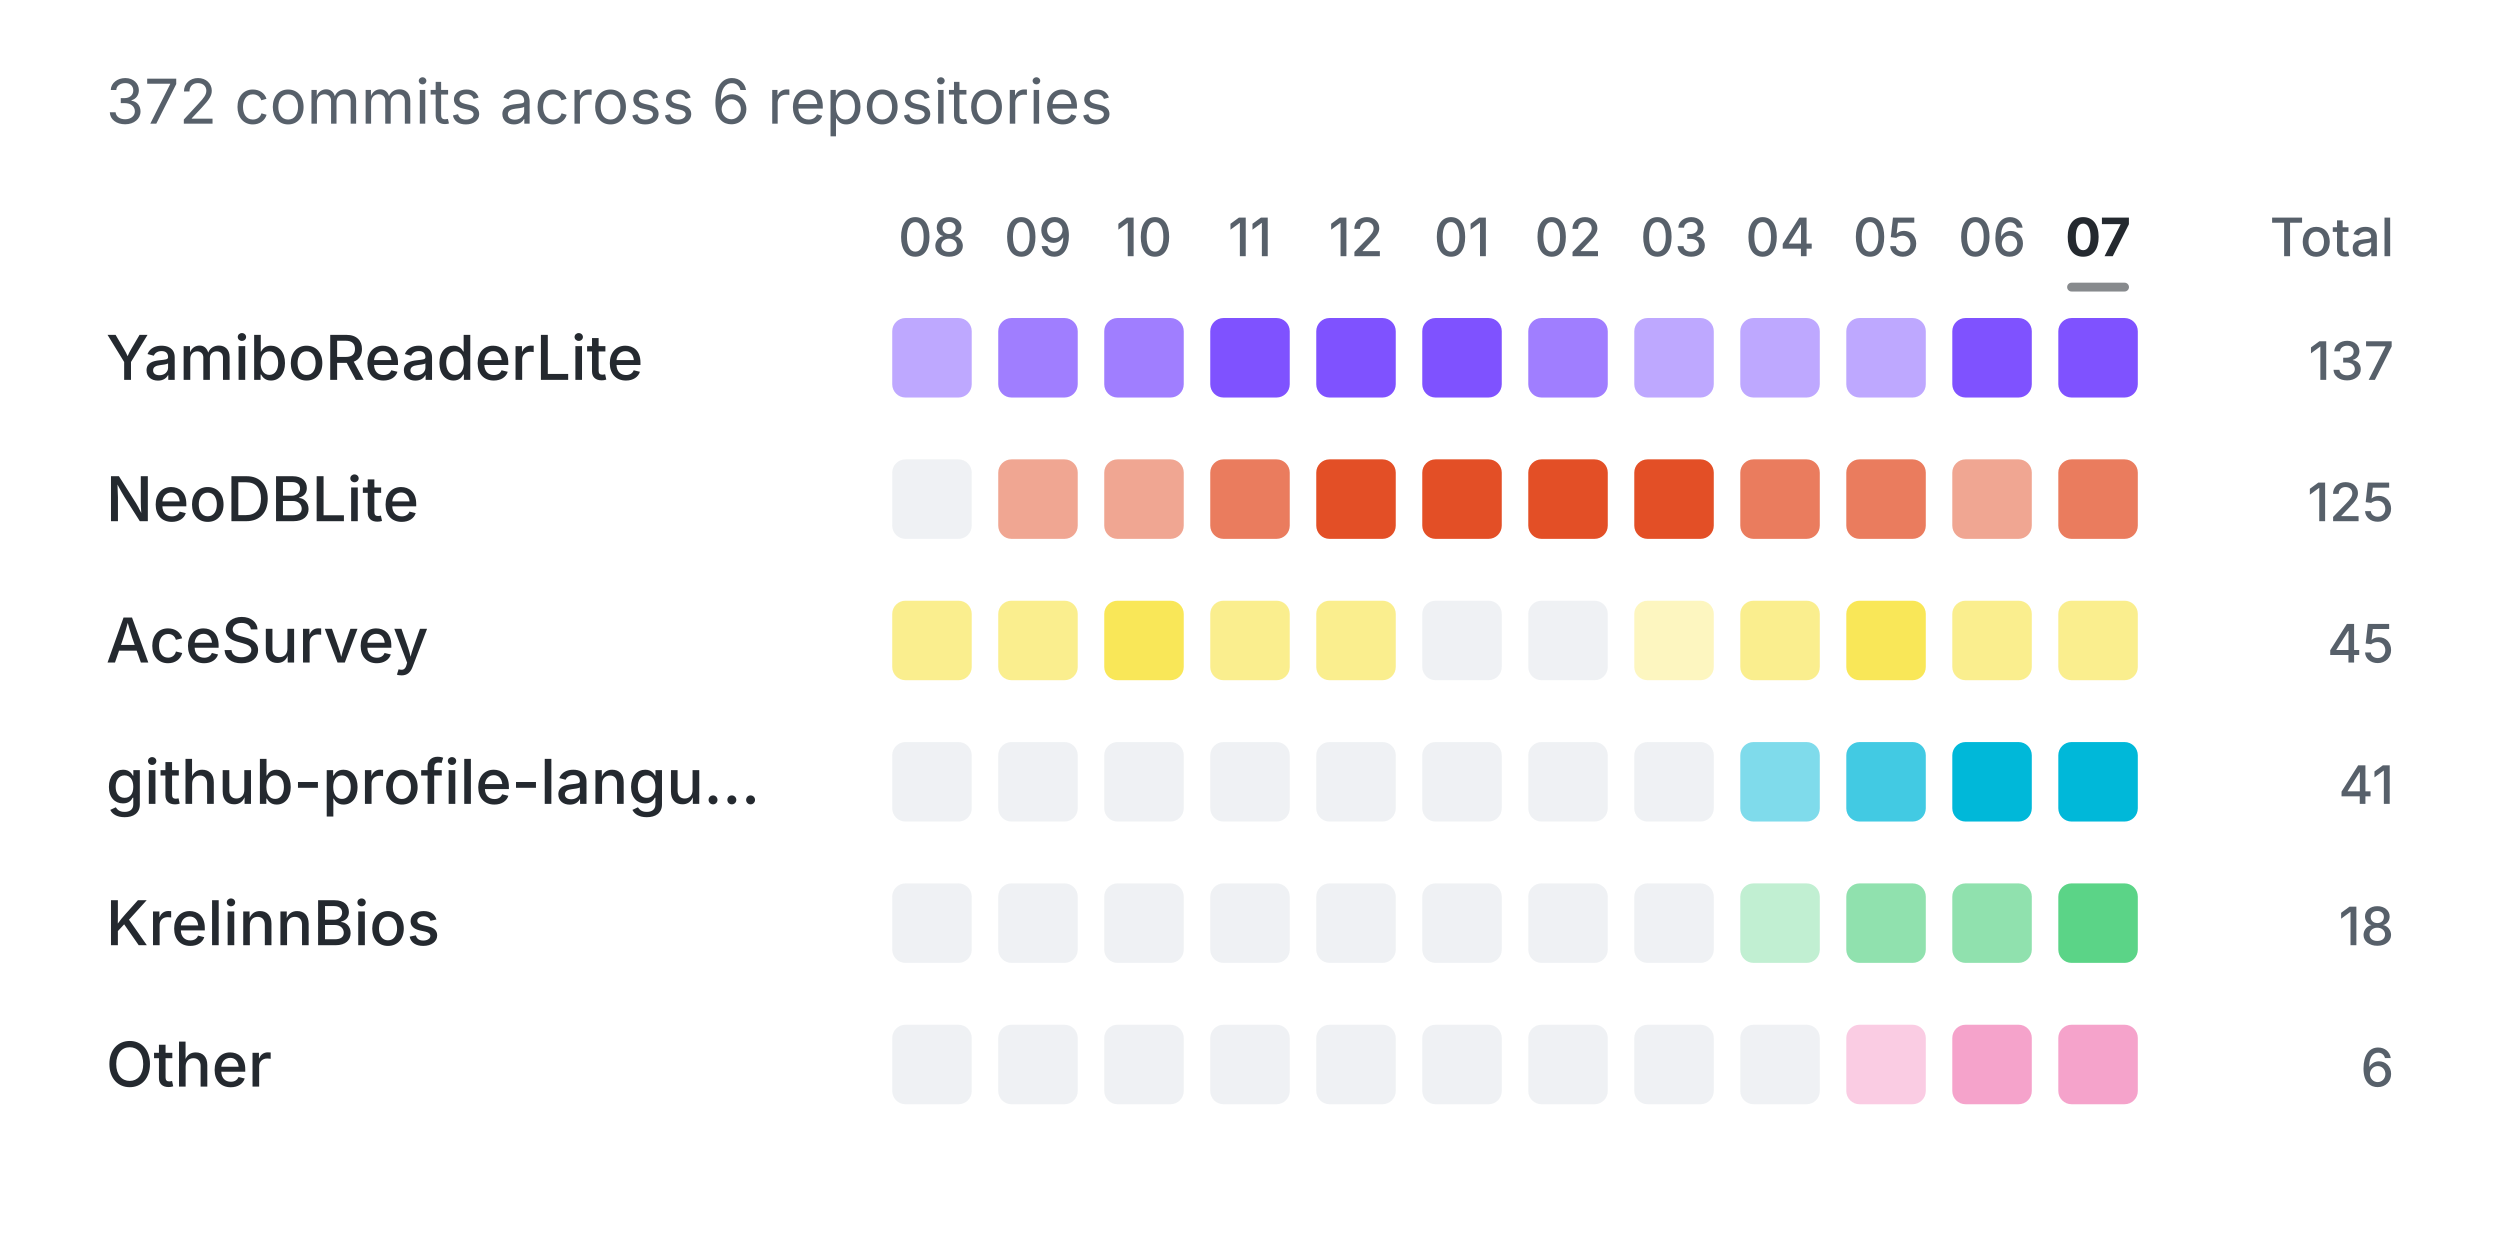
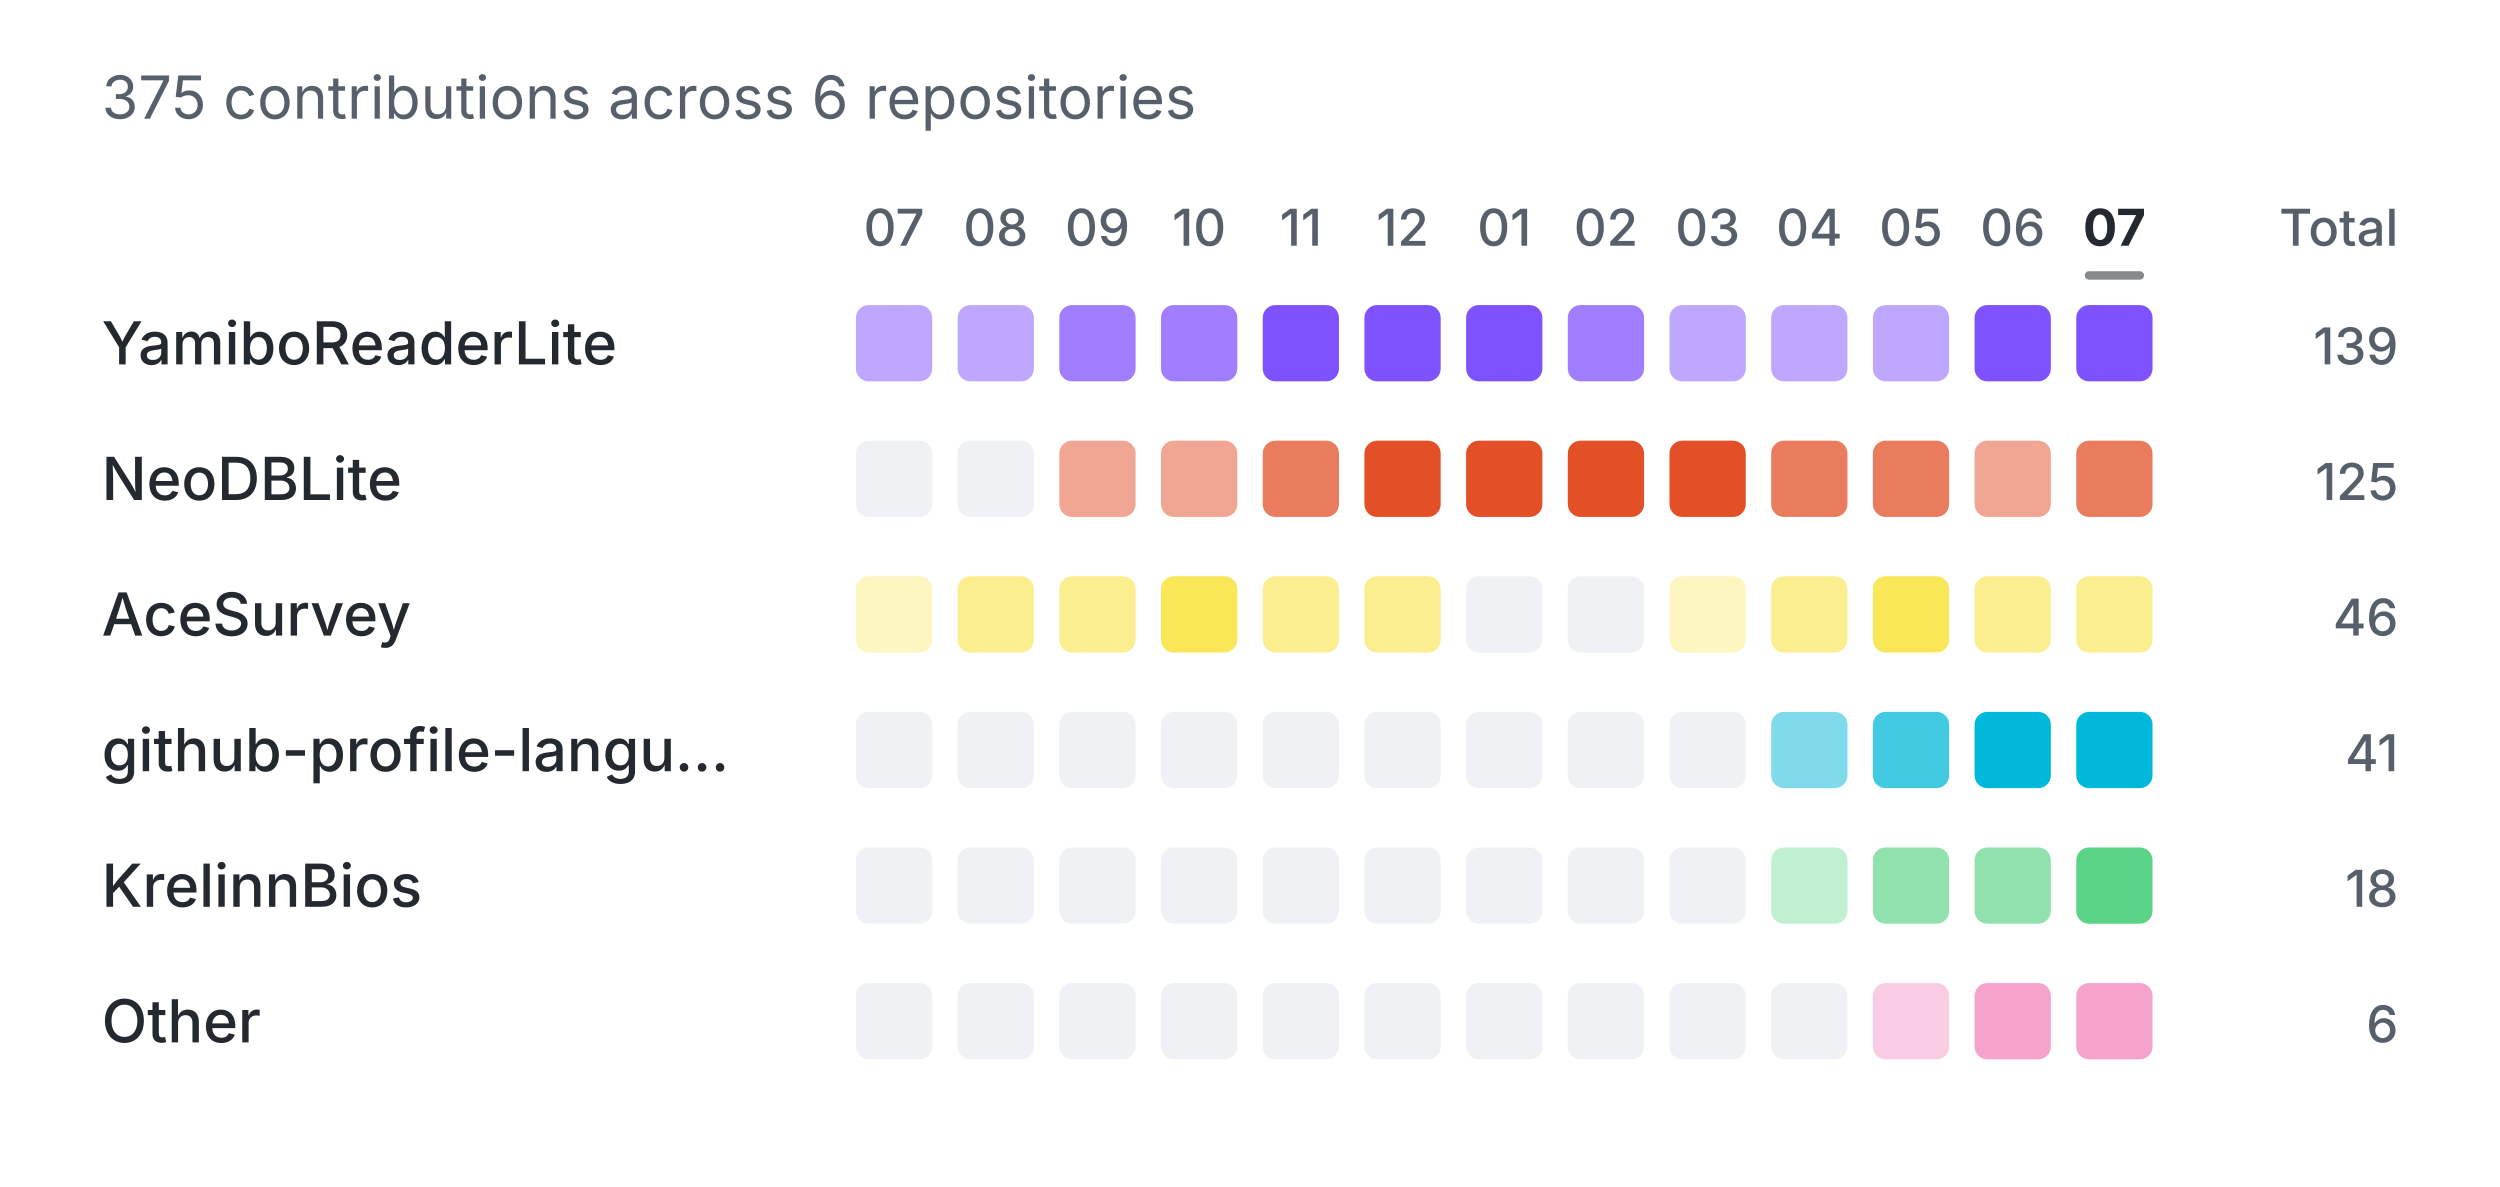
- <svg xmlns="http://www.w3.org/2000/svg" width="566" height="280" viewBox="0 0 566 280" role="img" aria-labelledby="title desc">
+ <svg xmlns="http://www.w3.org/2000/svg" width="590" height="280" viewBox="0 0 590 280" role="img" aria-labelledby="title desc">
  <style>
    .subtitle { fill: #57606a; font: 400 14px -apple-system, BlinkMacSystemFont, "Segoe UI", sans-serif; }
    .repo-label { fill: #24292f; font: 500 14px -apple-system, BlinkMacSystemFont, "Segoe UI", sans-serif; }
    .month, .total { fill: #57606a; font: 500 12px -apple-system, BlinkMacSystemFont, "Segoe UI", sans-serif; }
    .current-month { fill: #24292f; font-weight: 700; }
    .current-marker { fill: #24292f; opacity: 0.55; }
    .cell-empty { fill: #d0d7de; opacity: 0.34; }
    .level-1 { fill-opacity: 0.28; }
    .level-2 { fill-opacity: 0.50; }
    .level-3 { fill-opacity: 0.74; }
    .level-4 { fill-opacity: 1; }
    @media (prefers-color-scheme: dark) {
      .repo-label, .current-month { fill: #f0f6fc; }
      .subtitle, .month, .total { fill: #8b949e; }
      .current-marker { fill: #f0f6fc; }
      .cell-empty { fill: #30363d; opacity: 0.72; }
    }
  </style>
-   <text class="subtitle" x="24" y="28">372 commits across 6 repositories</text>
+   <text class="subtitle" x="24" y="28">375 contributions across 6 repositories</text>
  <g aria-hidden="true">
-     <text class="month" x="211.0" y="58" text-anchor="middle">08</text>
-     <text class="month" x="235.0" y="58" text-anchor="middle">09</text>
-     <text class="month" x="259.0" y="58" text-anchor="middle">10</text>
-     <text class="month" x="283.0" y="58" text-anchor="middle">11</text>
-     <text class="month" x="307.0" y="58" text-anchor="middle">12</text>
-     <text class="month" x="331.0" y="58" text-anchor="middle">01</text>
-     <text class="month" x="355.0" y="58" text-anchor="middle">02</text>
-     <text class="month" x="379.0" y="58" text-anchor="middle">03</text>
-     <text class="month" x="403.0" y="58" text-anchor="middle">04</text>
-     <text class="month" x="427.0" y="58" text-anchor="middle">05</text>
-     <text class="month" x="451.0" y="58" text-anchor="middle">06</text>
-     <text class="month current-month" x="475.0" y="58" text-anchor="middle">07</text>
-     <rect class="current-marker" x="468.0" y="64" width="14" height="2" rx="1" />
-     <text class="month" x="542" y="58" text-anchor="end">Total</text>
+     <text class="month" x="211.0" y="58" text-anchor="middle">07</text>
+     <text class="month" x="235.0" y="58" text-anchor="middle">08</text>
+     <text class="month" x="259.0" y="58" text-anchor="middle">09</text>
+     <text class="month" x="283.0" y="58" text-anchor="middle">10</text>
+     <text class="month" x="307.0" y="58" text-anchor="middle">11</text>
+     <text class="month" x="331.0" y="58" text-anchor="middle">12</text>
+     <text class="month" x="355.0" y="58" text-anchor="middle">01</text>
+     <text class="month" x="379.0" y="58" text-anchor="middle">02</text>
+     <text class="month" x="403.0" y="58" text-anchor="middle">03</text>
+     <text class="month" x="427.0" y="58" text-anchor="middle">04</text>
+     <text class="month" x="451.0" y="58" text-anchor="middle">05</text>
+     <text class="month" x="475.0" y="58" text-anchor="middle">06</text>
+     <text class="month current-month" x="499.0" y="58" text-anchor="middle">07</text>
+     <rect class="current-marker" x="492.0" y="64" width="14" height="2" rx="1" />
+     <text class="month" x="566" y="58" text-anchor="end">Total</text>
    <text class="repo-label" x="24" y="86">YamiboReaderLite</text>
    <rect class="cell level-2" x="202" y="72" width="18" height="18" rx="3" fill="#7F52FF" />
-     <rect class="cell level-3" x="226" y="72" width="18" height="18" rx="3" fill="#7F52FF" />
+     <rect class="cell level-2" x="226" y="72" width="18" height="18" rx="3" fill="#7F52FF" />
    <rect class="cell level-3" x="250" y="72" width="18" height="18" rx="3" fill="#7F52FF" />
-     <rect class="cell level-4" x="274" y="72" width="18" height="18" rx="3" fill="#7F52FF" />
+     <rect class="cell level-3" x="274" y="72" width="18" height="18" rx="3" fill="#7F52FF" />
    <rect class="cell level-4" x="298" y="72" width="18" height="18" rx="3" fill="#7F52FF" />
    <rect class="cell level-4" x="322" y="72" width="18" height="18" rx="3" fill="#7F52FF" />
-     <rect class="cell level-3" x="346" y="72" width="18" height="18" rx="3" fill="#7F52FF" />
-     <rect class="cell level-2" x="370" y="72" width="18" height="18" rx="3" fill="#7F52FF" />
+     <rect class="cell level-4" x="346" y="72" width="18" height="18" rx="3" fill="#7F52FF" />
+     <rect class="cell level-3" x="370" y="72" width="18" height="18" rx="3" fill="#7F52FF" />
    <rect class="cell level-2" x="394" y="72" width="18" height="18" rx="3" fill="#7F52FF" />
    <rect class="cell level-2" x="418" y="72" width="18" height="18" rx="3" fill="#7F52FF" />
-     <rect class="cell level-4" x="442" y="72" width="18" height="18" rx="3" fill="#7F52FF" />
+     <rect class="cell level-2" x="442" y="72" width="18" height="18" rx="3" fill="#7F52FF" />
    <rect class="cell level-4" x="466" y="72" width="18" height="18" rx="3" fill="#7F52FF" />
-     <text class="total" x="542" y="86" text-anchor="end">137</text>
+     <rect class="cell level-4" x="490" y="72" width="18" height="18" rx="3" fill="#7F52FF" />
+     <text class="total" x="566" y="86" text-anchor="end">139</text>
    <text class="repo-label" x="24" y="118">NeoDBLite</text>
    <rect class="cell-empty" x="202" y="104" width="18" height="18" rx="3" />
-     <rect class="cell level-2" x="226" y="104" width="18" height="18" rx="3" fill="#E34F26" />
+     <rect class="cell-empty" x="226" y="104" width="18" height="18" rx="3" />
    <rect class="cell level-2" x="250" y="104" width="18" height="18" rx="3" fill="#E34F26" />
-     <rect class="cell level-3" x="274" y="104" width="18" height="18" rx="3" fill="#E34F26" />
-     <rect class="cell level-4" x="298" y="104" width="18" height="18" rx="3" fill="#E34F26" />
+     <rect class="cell level-2" x="274" y="104" width="18" height="18" rx="3" fill="#E34F26" />
+     <rect class="cell level-3" x="298" y="104" width="18" height="18" rx="3" fill="#E34F26" />
    <rect class="cell level-4" x="322" y="104" width="18" height="18" rx="3" fill="#E34F26" />
    <rect class="cell level-4" x="346" y="104" width="18" height="18" rx="3" fill="#E34F26" />
    <rect class="cell level-4" x="370" y="104" width="18" height="18" rx="3" fill="#E34F26" />
-     <rect class="cell level-3" x="394" y="104" width="18" height="18" rx="3" fill="#E34F26" />
+     <rect class="cell level-4" x="394" y="104" width="18" height="18" rx="3" fill="#E34F26" />
    <rect class="cell level-3" x="418" y="104" width="18" height="18" rx="3" fill="#E34F26" />
-     <rect class="cell level-2" x="442" y="104" width="18" height="18" rx="3" fill="#E34F26" />
-     <rect class="cell level-3" x="466" y="104" width="18" height="18" rx="3" fill="#E34F26" />
-     <text class="total" x="542" y="118" text-anchor="end">125</text>
+     <rect class="cell level-3" x="442" y="104" width="18" height="18" rx="3" fill="#E34F26" />
+     <rect class="cell level-2" x="466" y="104" width="18" height="18" rx="3" fill="#E34F26" />
+     <rect class="cell level-3" x="490" y="104" width="18" height="18" rx="3" fill="#E34F26" />
+     <text class="total" x="566" y="118" text-anchor="end">125</text>
    <text class="repo-label" x="24" y="150">AceSurvey</text>
-     <rect class="cell level-2" x="202" y="136" width="18" height="18" rx="3" fill="#F7DF1E" />
+     <rect class="cell level-1" x="202" y="136" width="18" height="18" rx="3" fill="#F7DF1E" />
    <rect class="cell level-2" x="226" y="136" width="18" height="18" rx="3" fill="#F7DF1E" />
-     <rect class="cell level-3" x="250" y="136" width="18" height="18" rx="3" fill="#F7DF1E" />
-     <rect class="cell level-2" x="274" y="136" width="18" height="18" rx="3" fill="#F7DF1E" />
+     <rect class="cell level-2" x="250" y="136" width="18" height="18" rx="3" fill="#F7DF1E" />
+     <rect class="cell level-3" x="274" y="136" width="18" height="18" rx="3" fill="#F7DF1E" />
    <rect class="cell level-2" x="298" y="136" width="18" height="18" rx="3" fill="#F7DF1E" />
-     <rect class="cell-empty" x="322" y="136" width="18" height="18" rx="3" />
+     <rect class="cell level-2" x="322" y="136" width="18" height="18" rx="3" fill="#F7DF1E" />
    <rect class="cell-empty" x="346" y="136" width="18" height="18" rx="3" />
-     <rect class="cell level-1" x="370" y="136" width="18" height="18" rx="3" fill="#F7DF1E" />
-     <rect class="cell level-2" x="394" y="136" width="18" height="18" rx="3" fill="#F7DF1E" />
-     <rect class="cell level-3" x="418" y="136" width="18" height="18" rx="3" fill="#F7DF1E" />
-     <rect class="cell level-2" x="442" y="136" width="18" height="18" rx="3" fill="#F7DF1E" />
+     <rect class="cell-empty" x="370" y="136" width="18" height="18" rx="3" />
+     <rect class="cell level-1" x="394" y="136" width="18" height="18" rx="3" fill="#F7DF1E" />
+     <rect class="cell level-2" x="418" y="136" width="18" height="18" rx="3" fill="#F7DF1E" />
+     <rect class="cell level-3" x="442" y="136" width="18" height="18" rx="3" fill="#F7DF1E" />
    <rect class="cell level-2" x="466" y="136" width="18" height="18" rx="3" fill="#F7DF1E" />
-     <text class="total" x="542" y="150" text-anchor="end">45</text>
+     <rect class="cell level-2" x="490" y="136" width="18" height="18" rx="3" fill="#F7DF1E" />
+     <text class="total" x="566" y="150" text-anchor="end">46</text>
    <text class="repo-label" x="24" y="182">github-profile-langu…</text>
    <rect class="cell-empty" x="202" y="168" width="18" height="18" rx="3" />
    <rect class="cell-empty" x="226" y="168" width="18" height="18" rx="3" />
    <rect class="cell-empty" x="250" y="168" width="18" height="18" rx="3" />
    <rect class="cell-empty" x="274" y="168" width="18" height="18" rx="3" />
    <rect class="cell-empty" x="298" y="168" width="18" height="18" rx="3" />
    <rect class="cell-empty" x="322" y="168" width="18" height="18" rx="3" />
    <rect class="cell-empty" x="346" y="168" width="18" height="18" rx="3" />
    <rect class="cell-empty" x="370" y="168" width="18" height="18" rx="3" />
-     <rect class="cell level-2" x="394" y="168" width="18" height="18" rx="3" fill="#00B8D9" />
-     <rect class="cell level-3" x="418" y="168" width="18" height="18" rx="3" fill="#00B8D9" />
-     <rect class="cell level-4" x="442" y="168" width="18" height="18" rx="3" fill="#00B8D9" />
+     <rect class="cell-empty" x="394" y="168" width="18" height="18" rx="3" />
+     <rect class="cell level-2" x="418" y="168" width="18" height="18" rx="3" fill="#00B8D9" />
+     <rect class="cell level-3" x="442" y="168" width="18" height="18" rx="3" fill="#00B8D9" />
    <rect class="cell level-4" x="466" y="168" width="18" height="18" rx="3" fill="#00B8D9" />
-     <text class="total" x="542" y="182" text-anchor="end">41</text>
+     <rect class="cell level-4" x="490" y="168" width="18" height="18" rx="3" fill="#00B8D9" />
+     <text class="total" x="566" y="182" text-anchor="end">41</text>
    <text class="repo-label" x="24" y="214">KrelinnBios</text>
    <rect class="cell-empty" x="202" y="200" width="18" height="18" rx="3" />
    <rect class="cell-empty" x="226" y="200" width="18" height="18" rx="3" />
    <rect class="cell-empty" x="250" y="200" width="18" height="18" rx="3" />
    <rect class="cell-empty" x="274" y="200" width="18" height="18" rx="3" />
    <rect class="cell-empty" x="298" y="200" width="18" height="18" rx="3" />
    <rect class="cell-empty" x="322" y="200" width="18" height="18" rx="3" />
    <rect class="cell-empty" x="346" y="200" width="18" height="18" rx="3" />
    <rect class="cell-empty" x="370" y="200" width="18" height="18" rx="3" />
-     <rect class="cell level-1" x="394" y="200" width="18" height="18" rx="3" fill="#22C55E" />
-     <rect class="cell level-2" x="418" y="200" width="18" height="18" rx="3" fill="#22C55E" />
+     <rect class="cell-empty" x="394" y="200" width="18" height="18" rx="3" />
+     <rect class="cell level-1" x="418" y="200" width="18" height="18" rx="3" fill="#22C55E" />
    <rect class="cell level-2" x="442" y="200" width="18" height="18" rx="3" fill="#22C55E" />
-     <rect class="cell level-3" x="466" y="200" width="18" height="18" rx="3" fill="#22C55E" />
-     <text class="total" x="542" y="214" text-anchor="end">18</text>
+     <rect class="cell level-2" x="466" y="200" width="18" height="18" rx="3" fill="#22C55E" />
+     <rect class="cell level-3" x="490" y="200" width="18" height="18" rx="3" fill="#22C55E" />
+     <text class="total" x="566" y="214" text-anchor="end">18</text>
    <text class="repo-label" x="24" y="246">Other</text>
    <rect class="cell-empty" x="202" y="232" width="18" height="18" rx="3" />
    <rect class="cell-empty" x="226" y="232" width="18" height="18" rx="3" />
    <rect class="cell-empty" x="250" y="232" width="18" height="18" rx="3" />
    <rect class="cell-empty" x="274" y="232" width="18" height="18" rx="3" />
    <rect class="cell-empty" x="298" y="232" width="18" height="18" rx="3" />
    <rect class="cell-empty" x="322" y="232" width="18" height="18" rx="3" />
    <rect class="cell-empty" x="346" y="232" width="18" height="18" rx="3" />
    <rect class="cell-empty" x="370" y="232" width="18" height="18" rx="3" />
    <rect class="cell-empty" x="394" y="232" width="18" height="18" rx="3" />
-     <rect class="cell level-1" x="418" y="232" width="18" height="18" rx="3" fill="#EC4899" />
-     <rect class="cell level-2" x="442" y="232" width="18" height="18" rx="3" fill="#EC4899" />
+     <rect class="cell-empty" x="418" y="232" width="18" height="18" rx="3" />
+     <rect class="cell level-1" x="442" y="232" width="18" height="18" rx="3" fill="#EC4899" />
    <rect class="cell level-2" x="466" y="232" width="18" height="18" rx="3" fill="#EC4899" />
-     <text class="total" x="542" y="246" text-anchor="end">6</text>
+     <rect class="cell level-2" x="490" y="232" width="18" height="18" rx="3" fill="#EC4899" />
+     <text class="total" x="566" y="246" text-anchor="end">6</text>
  </g>
</svg>
